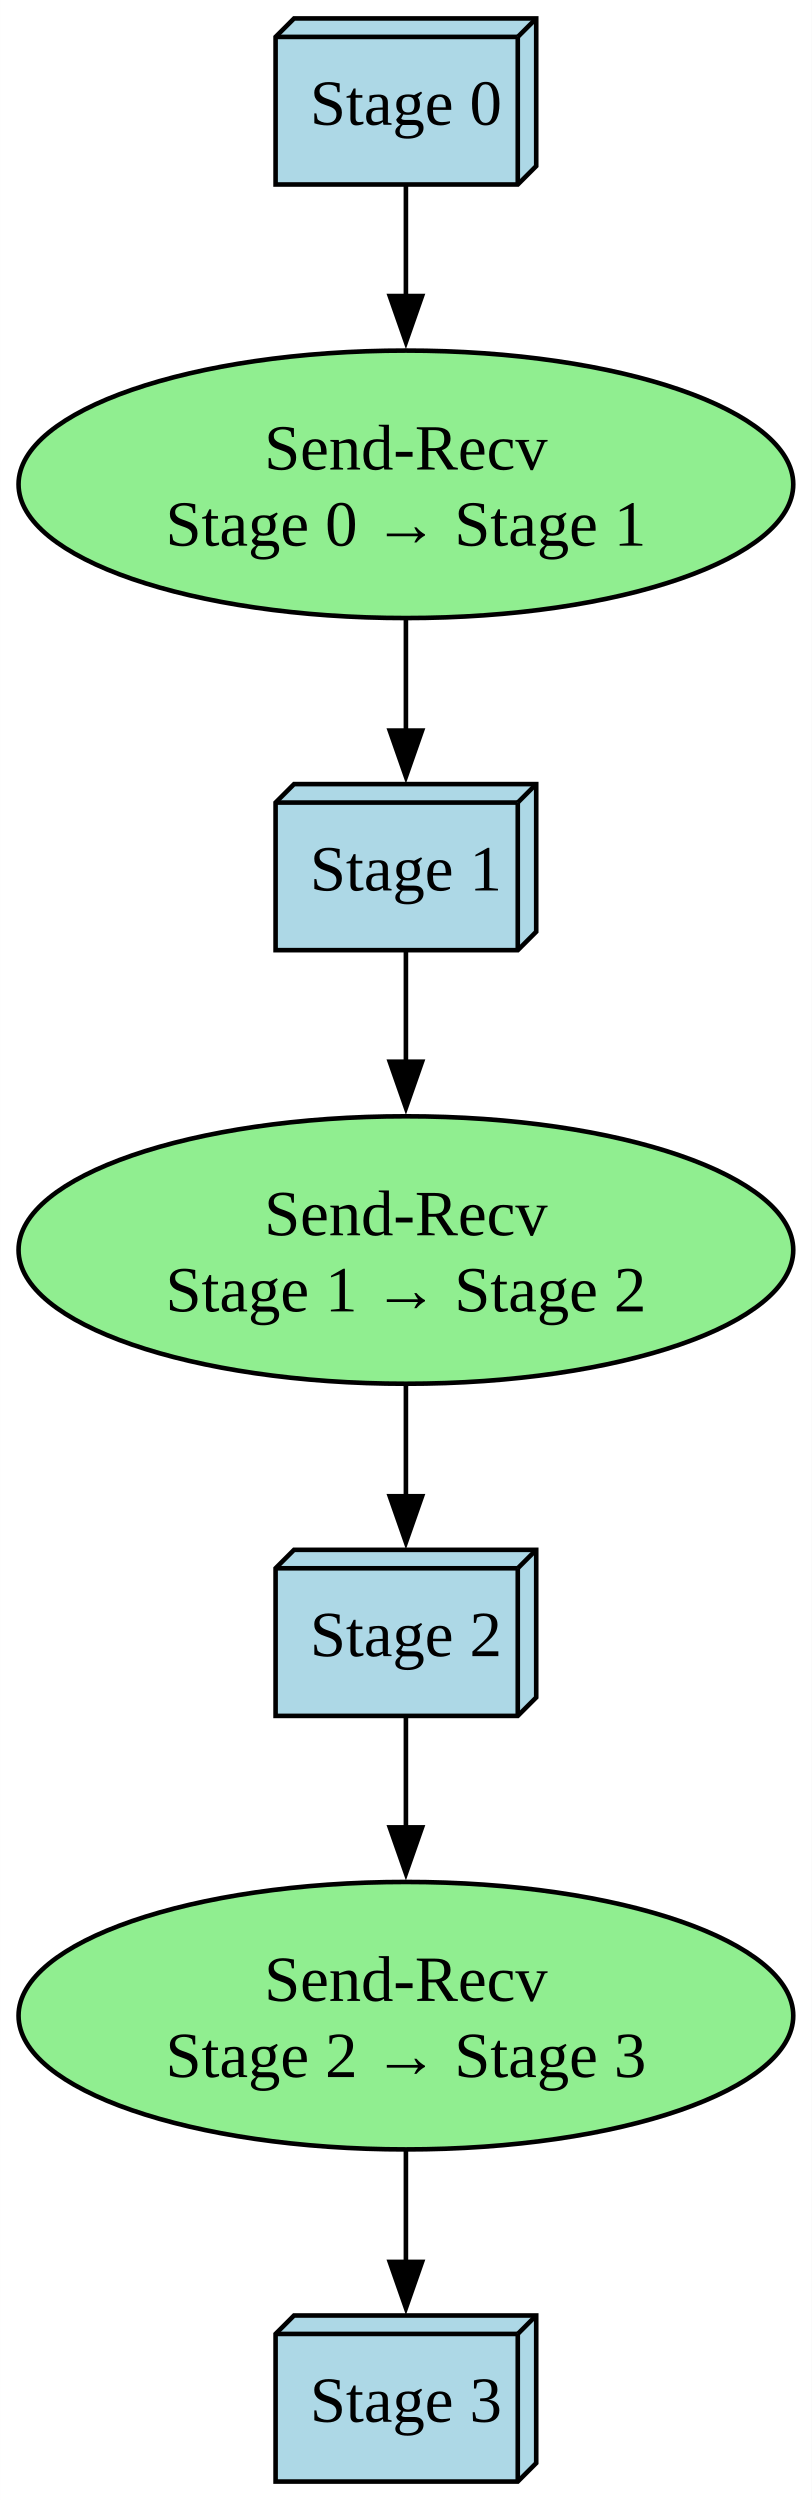
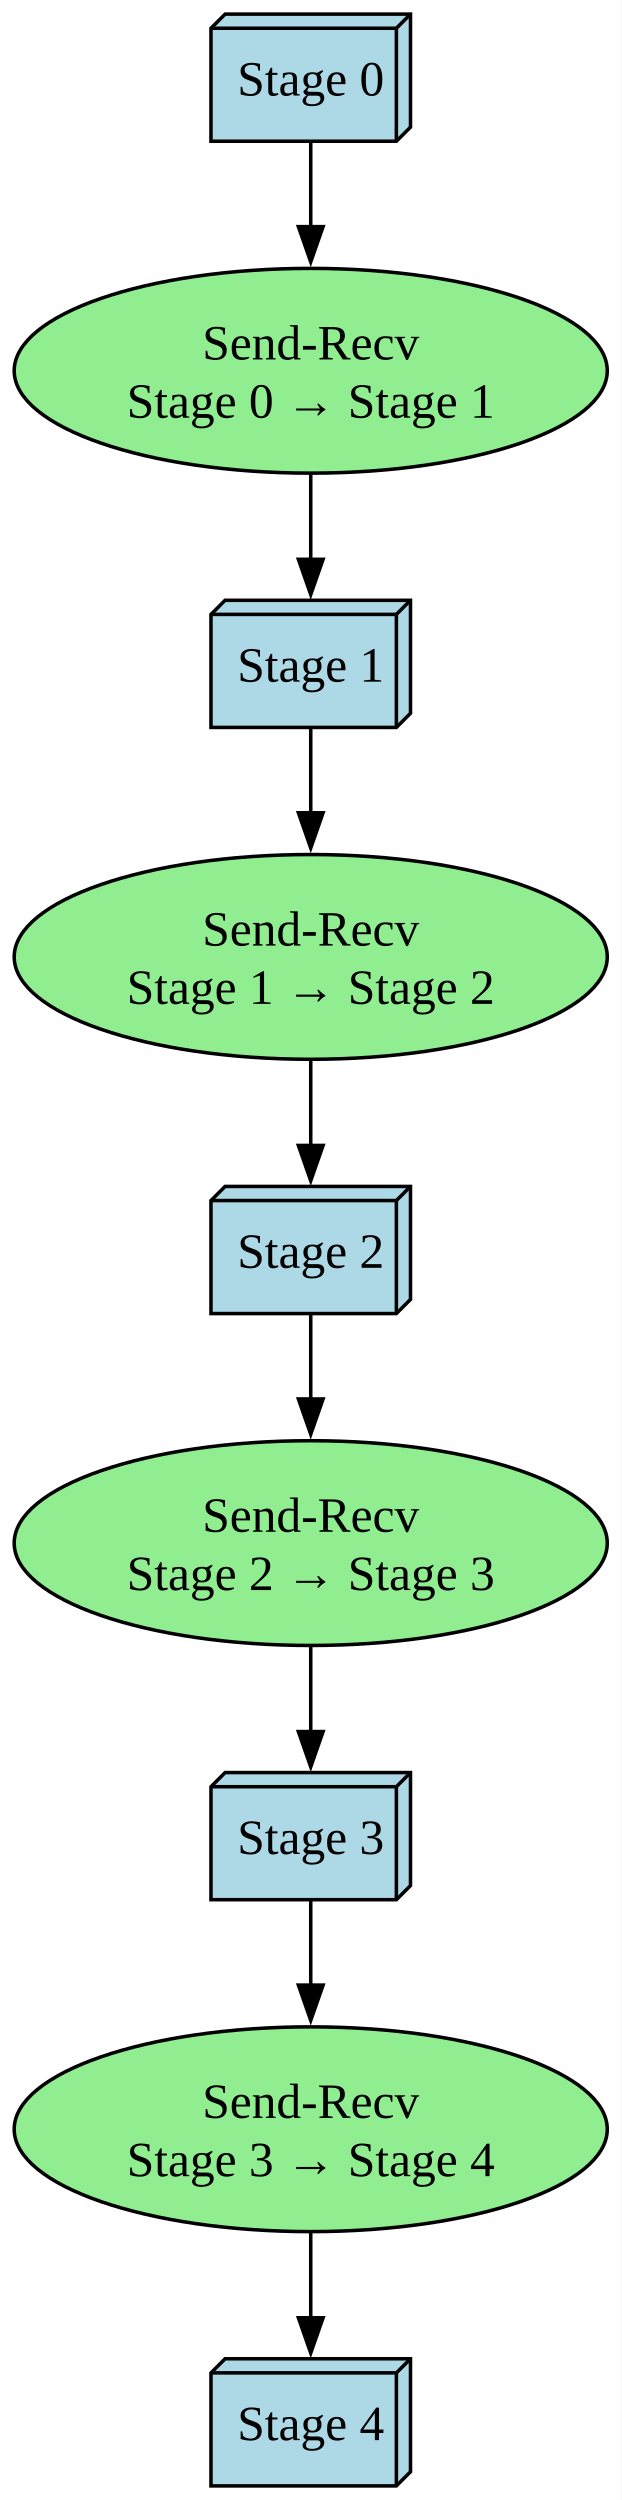
- <svg xmlns="http://www.w3.org/2000/svg" xmlns:xlink="http://www.w3.org/1999/xlink" width="176pt" height="542pt" viewBox="0.00 0.00 175.94 541.95">
-   <g id="graph0" class="graph" transform="scale(1 1) rotate(0) translate(4 537.95)">
-     <polygon fill="white" stroke="none" points="-4,4 -4,-537.95 171.94,-537.95 171.94,4 -4,4" />
+ <svg xmlns="http://www.w3.org/2000/svg" xmlns:xlink="http://www.w3.org/1999/xlink" width="176pt" height="708pt" viewBox="0.00 0.00 175.94 707.93">
+   <g id="graph0" class="graph" transform="scale(1 1) rotate(0) translate(4 703.93)">
+     <polygon fill="white" stroke="none" points="-4,4 -4,-703.93 171.94,-703.93 171.94,4 -4,4" />
    <g id="node1" class="node">
      <g id="a_node1">
        <a xlink:href="stage_0_data_2_detail.svg" xlink:title="Stage 0" target="_blank">
-           <polygon fill="lightblue" stroke="black" points="112.22,-533.95 59.72,-533.95 55.72,-529.95 55.72,-497.95 108.22,-497.95 112.22,-501.95 112.22,-533.95" />
-           <polyline fill="none" stroke="black" points="108.22,-529.95 55.72,-529.95" />
-           <polyline fill="none" stroke="black" points="108.22,-529.95 108.22,-497.95" />
-           <polyline fill="none" stroke="black" points="108.22,-529.95 112.22,-533.95" />
-           <text text-anchor="middle" x="83.97" y="-510.9" font-family="Times New Roman,serif" font-size="14.00">Stage 0</text>
-         </a>
-       </g>
-     </g>
-     <g id="node5" class="node">
-       <g id="a_node5">
-         <a xlink:href="send_recv_stage_0_to_1_data_2_detail.svg" xlink:title="Send-Recv&#10;Stage 0 → Stage 1" target="_blank">
-           <ellipse fill="lightgreen" stroke="black" cx="83.97" cy="-432.96" rx="83.97" ry="28.99" />
-           <text text-anchor="middle" x="83.97" y="-436.16" font-family="Times New Roman,serif" font-size="14.00">Send-Recv</text>
-           <text text-anchor="middle" x="83.97" y="-419.66" font-family="Times New Roman,serif" font-size="14.00">Stage 0 → Stage 1</text>
-         </a>
-       </g>
-     </g>
-     <g id="edge1" class="edge">
-       <path fill="none" stroke="black" d="M83.97,-497.77C83.97,-490.69 83.97,-482.15 83.97,-473.67" />
-       <polygon fill="black" stroke="black" points="87.47,-473.78 83.97,-463.78 80.47,-473.78 87.47,-473.78" />
-     </g>
-     <g id="node2" class="node">
-       <g id="a_node2">
-         <a xlink:href="stage_1_data_2_detail.svg" xlink:title="Stage 1" target="_blank">
-           <polygon fill="lightblue" stroke="black" points="112.22,-367.97 59.72,-367.97 55.72,-363.97 55.72,-331.97 108.22,-331.97 112.22,-335.97 112.22,-367.97" />
-           <polyline fill="none" stroke="black" points="108.22,-363.97 55.72,-363.97" />
-           <polyline fill="none" stroke="black" points="108.22,-363.97 108.22,-331.97" />
-           <polyline fill="none" stroke="black" points="108.22,-363.97 112.22,-367.97" />
-           <text text-anchor="middle" x="83.97" y="-344.92" font-family="Times New Roman,serif" font-size="14.00">Stage 1</text>
+           <polygon fill="lightblue" stroke="black" points="112.22,-699.93 59.72,-699.93 55.72,-695.93 55.72,-663.93 108.22,-663.93 112.22,-667.93 112.22,-699.93" />
+           <polyline fill="none" stroke="black" points="108.22,-695.93 55.72,-695.93" />
+           <polyline fill="none" stroke="black" points="108.22,-695.93 108.22,-663.93" />
+           <polyline fill="none" stroke="black" points="108.22,-695.93 112.22,-699.93" />
+           <text text-anchor="middle" x="83.97" y="-676.88" font-family="Times New Roman,serif" font-size="14.00">Stage 0</text>
        </a>
      </g>
    </g>
    <g id="node6" class="node">
      <g id="a_node6">
-         <a xlink:href="send_recv_stage_1_to_2_data_2_detail.svg" xlink:title="Send-Recv&#10;Stage 1 → Stage 2" target="_blank">
-           <ellipse fill="lightgreen" stroke="black" cx="83.97" cy="-266.97" rx="83.97" ry="28.99" />
-           <text text-anchor="middle" x="83.97" y="-270.17" font-family="Times New Roman,serif" font-size="14.00">Send-Recv</text>
-           <text text-anchor="middle" x="83.97" y="-253.67" font-family="Times New Roman,serif" font-size="14.00">Stage 1 → Stage 2</text>
+         <a xlink:href="send_recv_stage_0_to_1_data_2_detail.svg" xlink:title="Send-Recv&#10;Stage 0 → Stage 1" target="_blank">
+           <ellipse fill="lightgreen" stroke="black" cx="83.97" cy="-598.94" rx="83.97" ry="28.99" />
+           <text text-anchor="middle" x="83.97" y="-602.14" font-family="Times New Roman,serif" font-size="14.00">Send-Recv</text>
+           <text text-anchor="middle" x="83.97" y="-585.64" font-family="Times New Roman,serif" font-size="14.00">Stage 0 → Stage 1</text>
        </a>
      </g>
    </g>
-     <g id="edge3" class="edge">
-       <path fill="none" stroke="black" d="M83.97,-331.79C83.97,-324.7 83.97,-316.17 83.97,-307.68" />
-       <polygon fill="black" stroke="black" points="87.47,-307.79 83.97,-297.79 80.47,-307.79 87.47,-307.79" />
+     <g id="edge1" class="edge">
+       <path fill="none" stroke="black" d="M83.97,-663.75C83.97,-656.67 83.97,-648.14 83.97,-639.65" />
+       <polygon fill="black" stroke="black" points="87.47,-639.76 83.97,-629.76 80.47,-639.76 87.47,-639.76" />
    </g>
-     <g id="node3" class="node">
-       <g id="a_node3">
-         <a xlink:href="stage_2_data_2_detail.svg" xlink:title="Stage 2" target="_blank">
-           <polygon fill="lightblue" stroke="black" points="112.22,-201.98 59.72,-201.98 55.72,-197.98 55.72,-165.98 108.22,-165.98 112.22,-169.98 112.22,-201.98" />
-           <polyline fill="none" stroke="black" points="108.22,-197.98 55.72,-197.98" />
-           <polyline fill="none" stroke="black" points="108.22,-197.98 108.22,-165.98" />
-           <polyline fill="none" stroke="black" points="108.22,-197.98 112.22,-201.98" />
-           <text text-anchor="middle" x="83.97" y="-178.93" font-family="Times New Roman,serif" font-size="14.00">Stage 2</text>
+     <g id="node2" class="node">
+       <g id="a_node2">
+         <a xlink:href="stage_1_data_2_detail.svg" xlink:title="Stage 1" target="_blank">
+           <polygon fill="lightblue" stroke="black" points="112.22,-533.95 59.72,-533.95 55.72,-529.95 55.72,-497.95 108.22,-497.95 112.22,-501.95 112.22,-533.95" />
+           <polyline fill="none" stroke="black" points="108.22,-529.95 55.72,-529.95" />
+           <polyline fill="none" stroke="black" points="108.22,-529.95 108.22,-497.95" />
+           <polyline fill="none" stroke="black" points="108.22,-529.95 112.22,-533.95" />
+           <text text-anchor="middle" x="83.97" y="-510.9" font-family="Times New Roman,serif" font-size="14.00">Stage 1</text>
        </a>
      </g>
    </g>
    <g id="node7" class="node">
      <g id="a_node7">
+         <a xlink:href="send_recv_stage_1_to_2_data_2_detail.svg" xlink:title="Send-Recv&#10;Stage 1 → Stage 2" target="_blank">
+           <ellipse fill="lightgreen" stroke="black" cx="83.97" cy="-432.96" rx="83.97" ry="28.99" />
+           <text text-anchor="middle" x="83.97" y="-436.16" font-family="Times New Roman,serif" font-size="14.00">Send-Recv</text>
+           <text text-anchor="middle" x="83.97" y="-419.66" font-family="Times New Roman,serif" font-size="14.00">Stage 1 → Stage 2</text>
+         </a>
+       </g>
+     </g>
+     <g id="edge3" class="edge">
+       <path fill="none" stroke="black" d="M83.97,-497.77C83.97,-490.69 83.97,-482.15 83.97,-473.67" />
+       <polygon fill="black" stroke="black" points="87.47,-473.78 83.97,-463.78 80.47,-473.78 87.47,-473.78" />
+     </g>
+     <g id="node3" class="node">
+       <g id="a_node3">
+         <a xlink:href="stage_2_data_2_detail.svg" xlink:title="Stage 2" target="_blank">
+           <polygon fill="lightblue" stroke="black" points="112.22,-367.97 59.72,-367.97 55.72,-363.97 55.72,-331.97 108.22,-331.97 112.22,-335.97 112.22,-367.97" />
+           <polyline fill="none" stroke="black" points="108.22,-363.97 55.72,-363.97" />
+           <polyline fill="none" stroke="black" points="108.22,-363.97 108.22,-331.97" />
+           <polyline fill="none" stroke="black" points="108.22,-363.97 112.22,-367.97" />
+           <text text-anchor="middle" x="83.97" y="-344.92" font-family="Times New Roman,serif" font-size="14.00">Stage 2</text>
+         </a>
+       </g>
+     </g>
+     <g id="node8" class="node">
+       <g id="a_node8">
        <a xlink:href="send_recv_stage_2_to_3_data_2_detail.svg" xlink:title="Send-Recv&#10;Stage 2 → Stage 3" target="_blank">
-           <ellipse fill="lightgreen" stroke="black" cx="83.97" cy="-100.99" rx="83.97" ry="28.99" />
-           <text text-anchor="middle" x="83.97" y="-104.19" font-family="Times New Roman,serif" font-size="14.00">Send-Recv</text>
-           <text text-anchor="middle" x="83.97" y="-87.69" font-family="Times New Roman,serif" font-size="14.00">Stage 2 → Stage 3</text>
+           <ellipse fill="lightgreen" stroke="black" cx="83.97" cy="-266.97" rx="83.97" ry="28.99" />
+           <text text-anchor="middle" x="83.97" y="-270.17" font-family="Times New Roman,serif" font-size="14.00">Send-Recv</text>
+           <text text-anchor="middle" x="83.97" y="-253.67" font-family="Times New Roman,serif" font-size="14.00">Stage 2 → Stage 3</text>
        </a>
      </g>
    </g>
    <g id="edge5" class="edge">
-       <path fill="none" stroke="black" d="M83.97,-165.81C83.97,-158.72 83.97,-150.19 83.97,-141.7" />
-       <polygon fill="black" stroke="black" points="87.47,-141.81 83.97,-131.81 80.47,-141.81 87.47,-141.81" />
+       <path fill="none" stroke="black" d="M83.97,-331.79C83.97,-324.7 83.97,-316.17 83.97,-307.68" />
+       <polygon fill="black" stroke="black" points="87.47,-307.79 83.97,-297.79 80.47,-307.79 87.47,-307.79" />
    </g>
    <g id="node4" class="node">
      <g id="a_node4">
        <a xlink:href="stage_3_data_2_detail.svg" xlink:title="Stage 3" target="_blank">
+           <polygon fill="lightblue" stroke="black" points="112.22,-201.98 59.72,-201.98 55.72,-197.98 55.72,-165.98 108.22,-165.98 112.22,-169.98 112.22,-201.98" />
+           <polyline fill="none" stroke="black" points="108.22,-197.98 55.72,-197.98" />
+           <polyline fill="none" stroke="black" points="108.22,-197.98 108.22,-165.98" />
+           <polyline fill="none" stroke="black" points="108.22,-197.98 112.22,-201.98" />
+           <text text-anchor="middle" x="83.97" y="-178.93" font-family="Times New Roman,serif" font-size="14.00">Stage 3</text>
+         </a>
+       </g>
+     </g>
+     <g id="node9" class="node">
+       <g id="a_node9">
+         <a xlink:href="send_recv_stage_3_to_4_data_2_detail.svg" xlink:title="Send-Recv&#10;Stage 3 → Stage 4" target="_blank">
+           <ellipse fill="lightgreen" stroke="black" cx="83.97" cy="-100.99" rx="83.97" ry="28.99" />
+           <text text-anchor="middle" x="83.97" y="-104.19" font-family="Times New Roman,serif" font-size="14.00">Send-Recv</text>
+           <text text-anchor="middle" x="83.97" y="-87.69" font-family="Times New Roman,serif" font-size="14.00">Stage 3 → Stage 4</text>
+         </a>
+       </g>
+     </g>
+     <g id="edge7" class="edge">
+       <path fill="none" stroke="black" d="M83.97,-165.81C83.97,-158.72 83.97,-150.19 83.97,-141.7" />
+       <polygon fill="black" stroke="black" points="87.47,-141.81 83.97,-131.81 80.47,-141.81 87.47,-141.81" />
+     </g>
+     <g id="node5" class="node">
+       <g id="a_node5">
+         <a xlink:href="stage_4_data_2_detail.svg" xlink:title="Stage 4" target="_blank">
          <polygon fill="lightblue" stroke="black" points="112.22,-36 59.72,-36 55.72,-32 55.72,0 108.22,0 112.22,-4 112.22,-36" />
          <polyline fill="none" stroke="black" points="108.22,-32 55.72,-32" />
          <polyline fill="none" stroke="black" points="108.22,-32 108.22,0" />
          <polyline fill="none" stroke="black" points="108.22,-32 112.22,-36" />
-           <text text-anchor="middle" x="83.97" y="-12.95" font-family="Times New Roman,serif" font-size="14.00">Stage 3</text>
+           <text text-anchor="middle" x="83.97" y="-12.95" font-family="Times New Roman,serif" font-size="14.00">Stage 4</text>
        </a>
      </g>
    </g>
    <g id="edge2" class="edge">
+       <path fill="none" stroke="black" d="M83.97,-569.61C83.97,-561.74 83.97,-553.18 83.97,-545.31" />
+       <polygon fill="black" stroke="black" points="87.47,-545.56 83.97,-535.56 80.47,-545.56 87.47,-545.56" />
+     </g>
+     <g id="edge4" class="edge">
      <path fill="none" stroke="black" d="M83.97,-403.63C83.97,-395.75 83.97,-387.2 83.97,-379.32" />
      <polygon fill="black" stroke="black" points="87.47,-379.57 83.97,-369.57 80.47,-379.57 87.47,-379.57" />
    </g>
-     <g id="edge4" class="edge">
+     <g id="edge6" class="edge">
      <path fill="none" stroke="black" d="M83.97,-237.65C83.97,-229.77 83.97,-221.22 83.97,-213.34" />
      <polygon fill="black" stroke="black" points="87.47,-213.59 83.97,-203.59 80.47,-213.59 87.47,-213.59" />
    </g>
-     <g id="edge6" class="edge">
+     <g id="edge8" class="edge">
      <path fill="none" stroke="black" d="M83.97,-71.66C83.97,-63.79 83.97,-55.24 83.97,-47.36" />
      <polygon fill="black" stroke="black" points="87.47,-47.61 83.97,-37.61 80.47,-47.61 87.47,-47.61" />
    </g>
  </g>
</svg>
